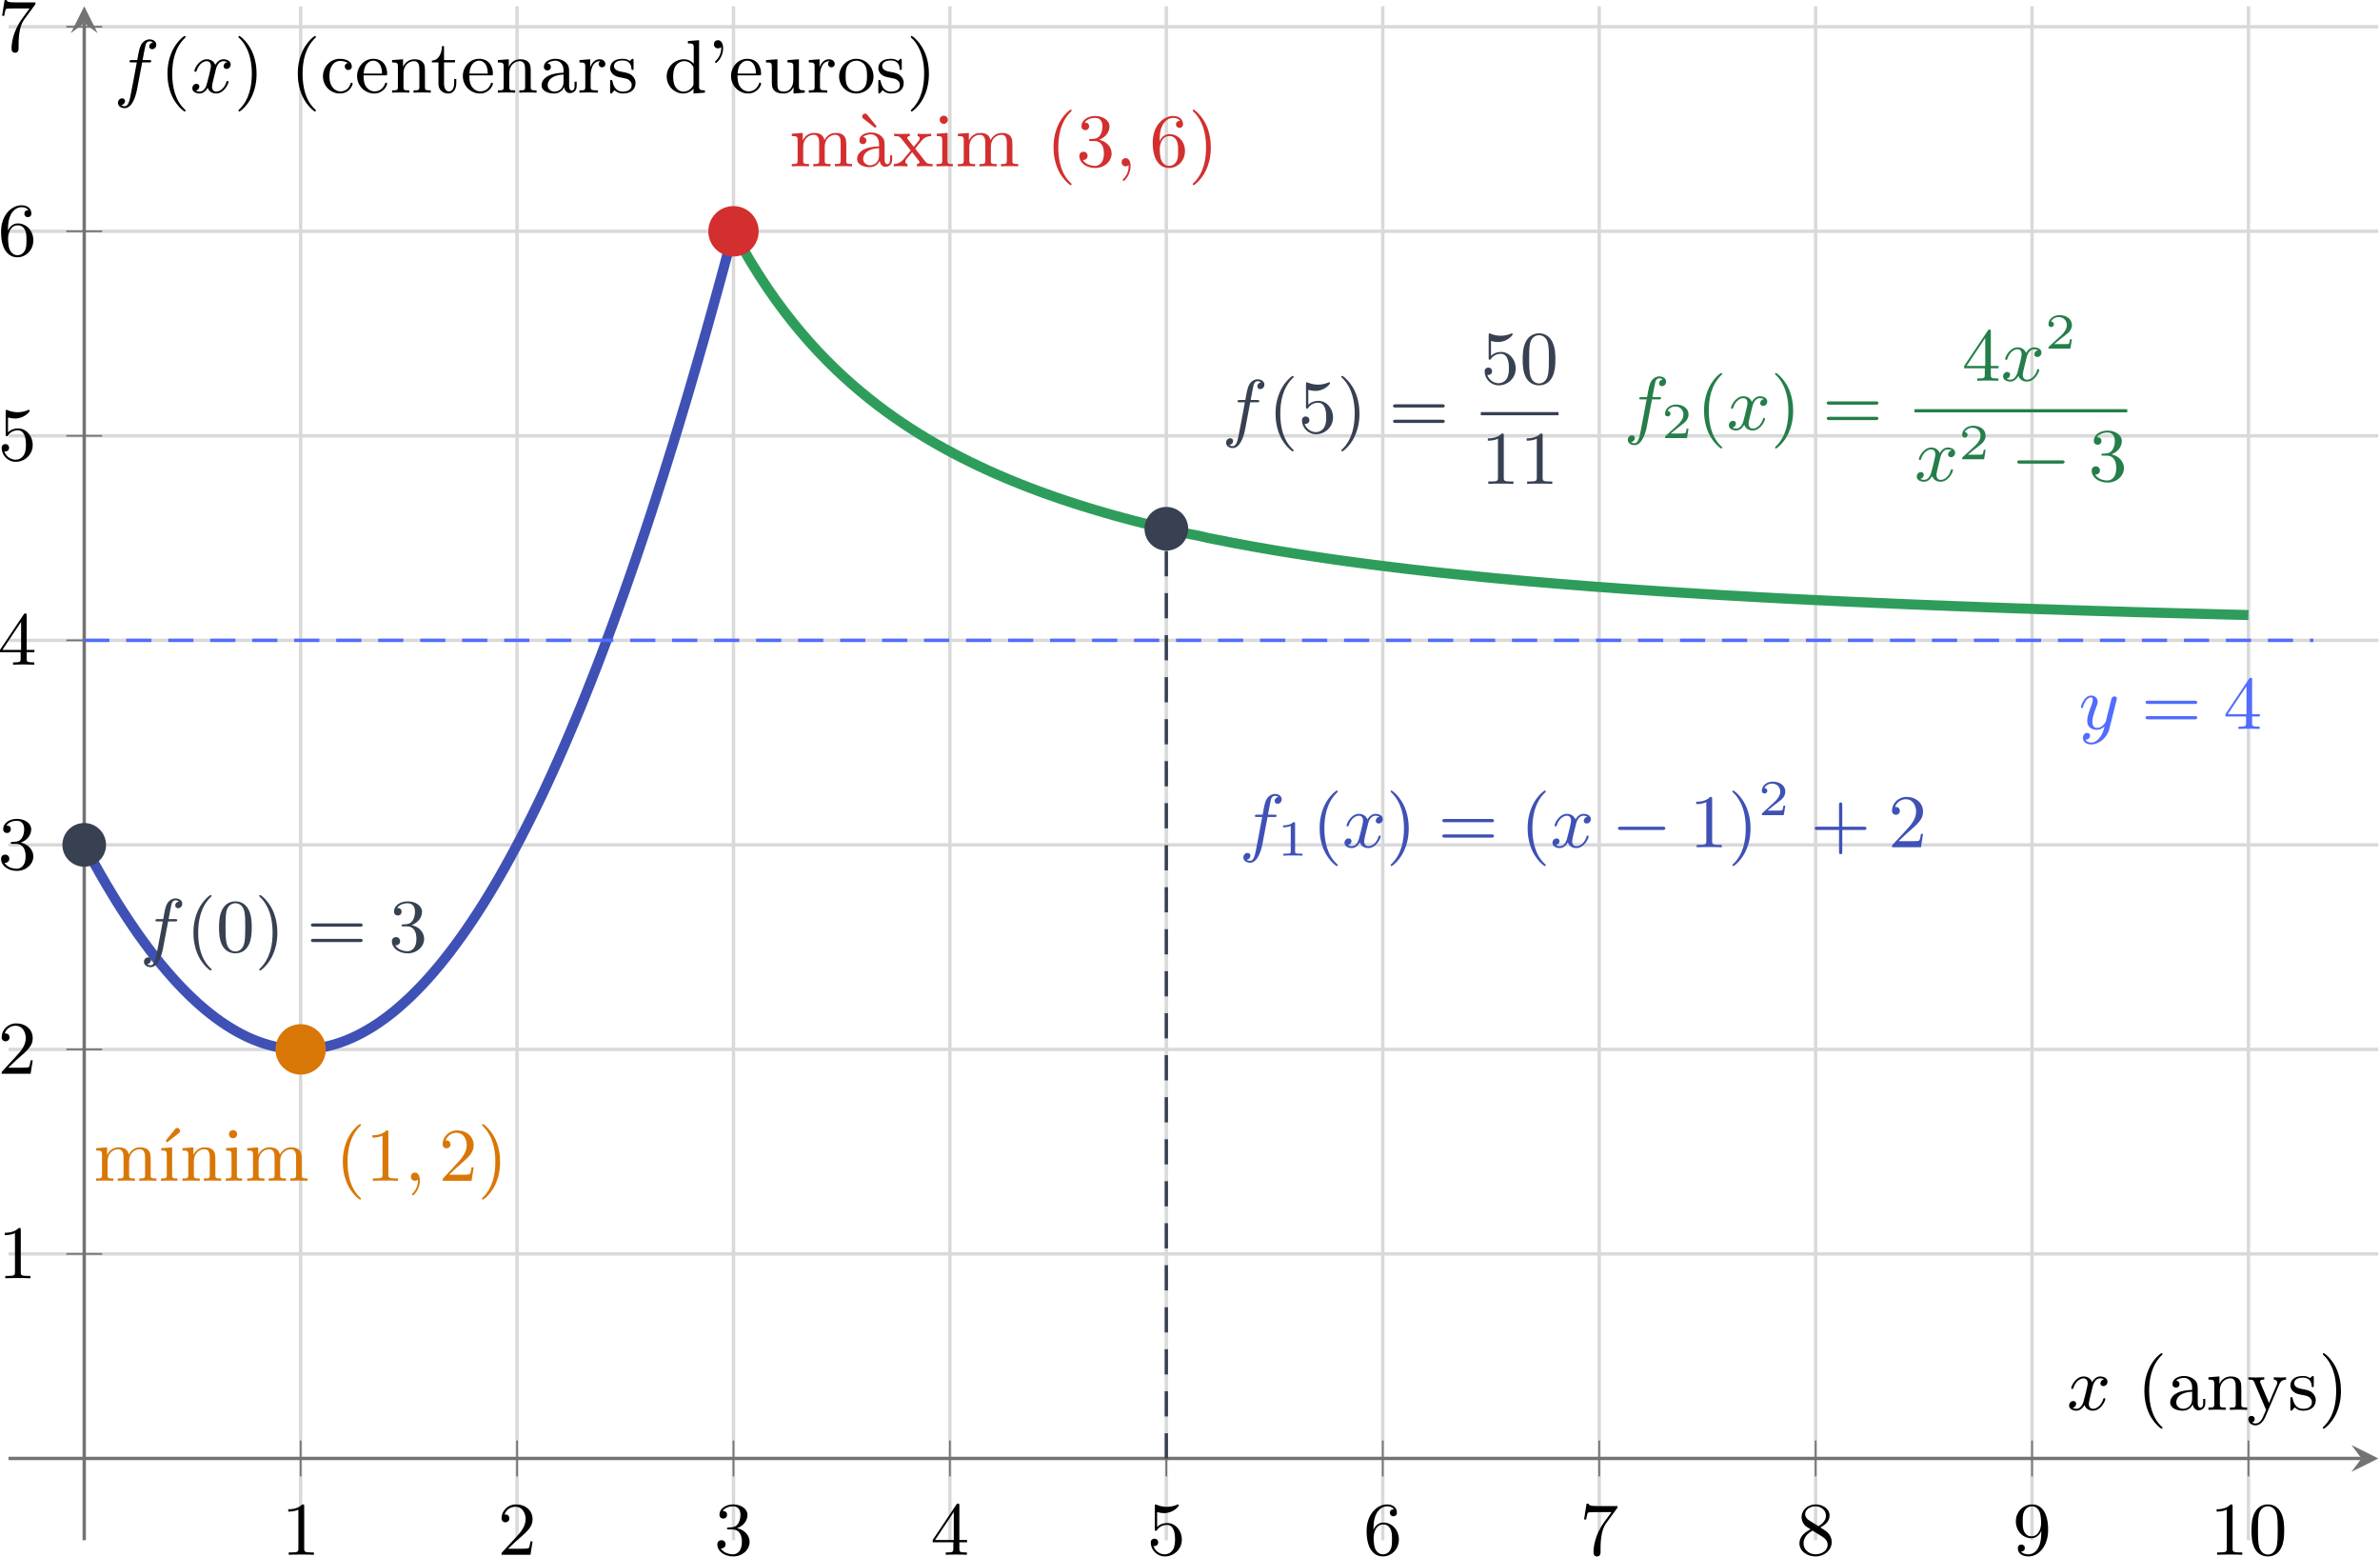
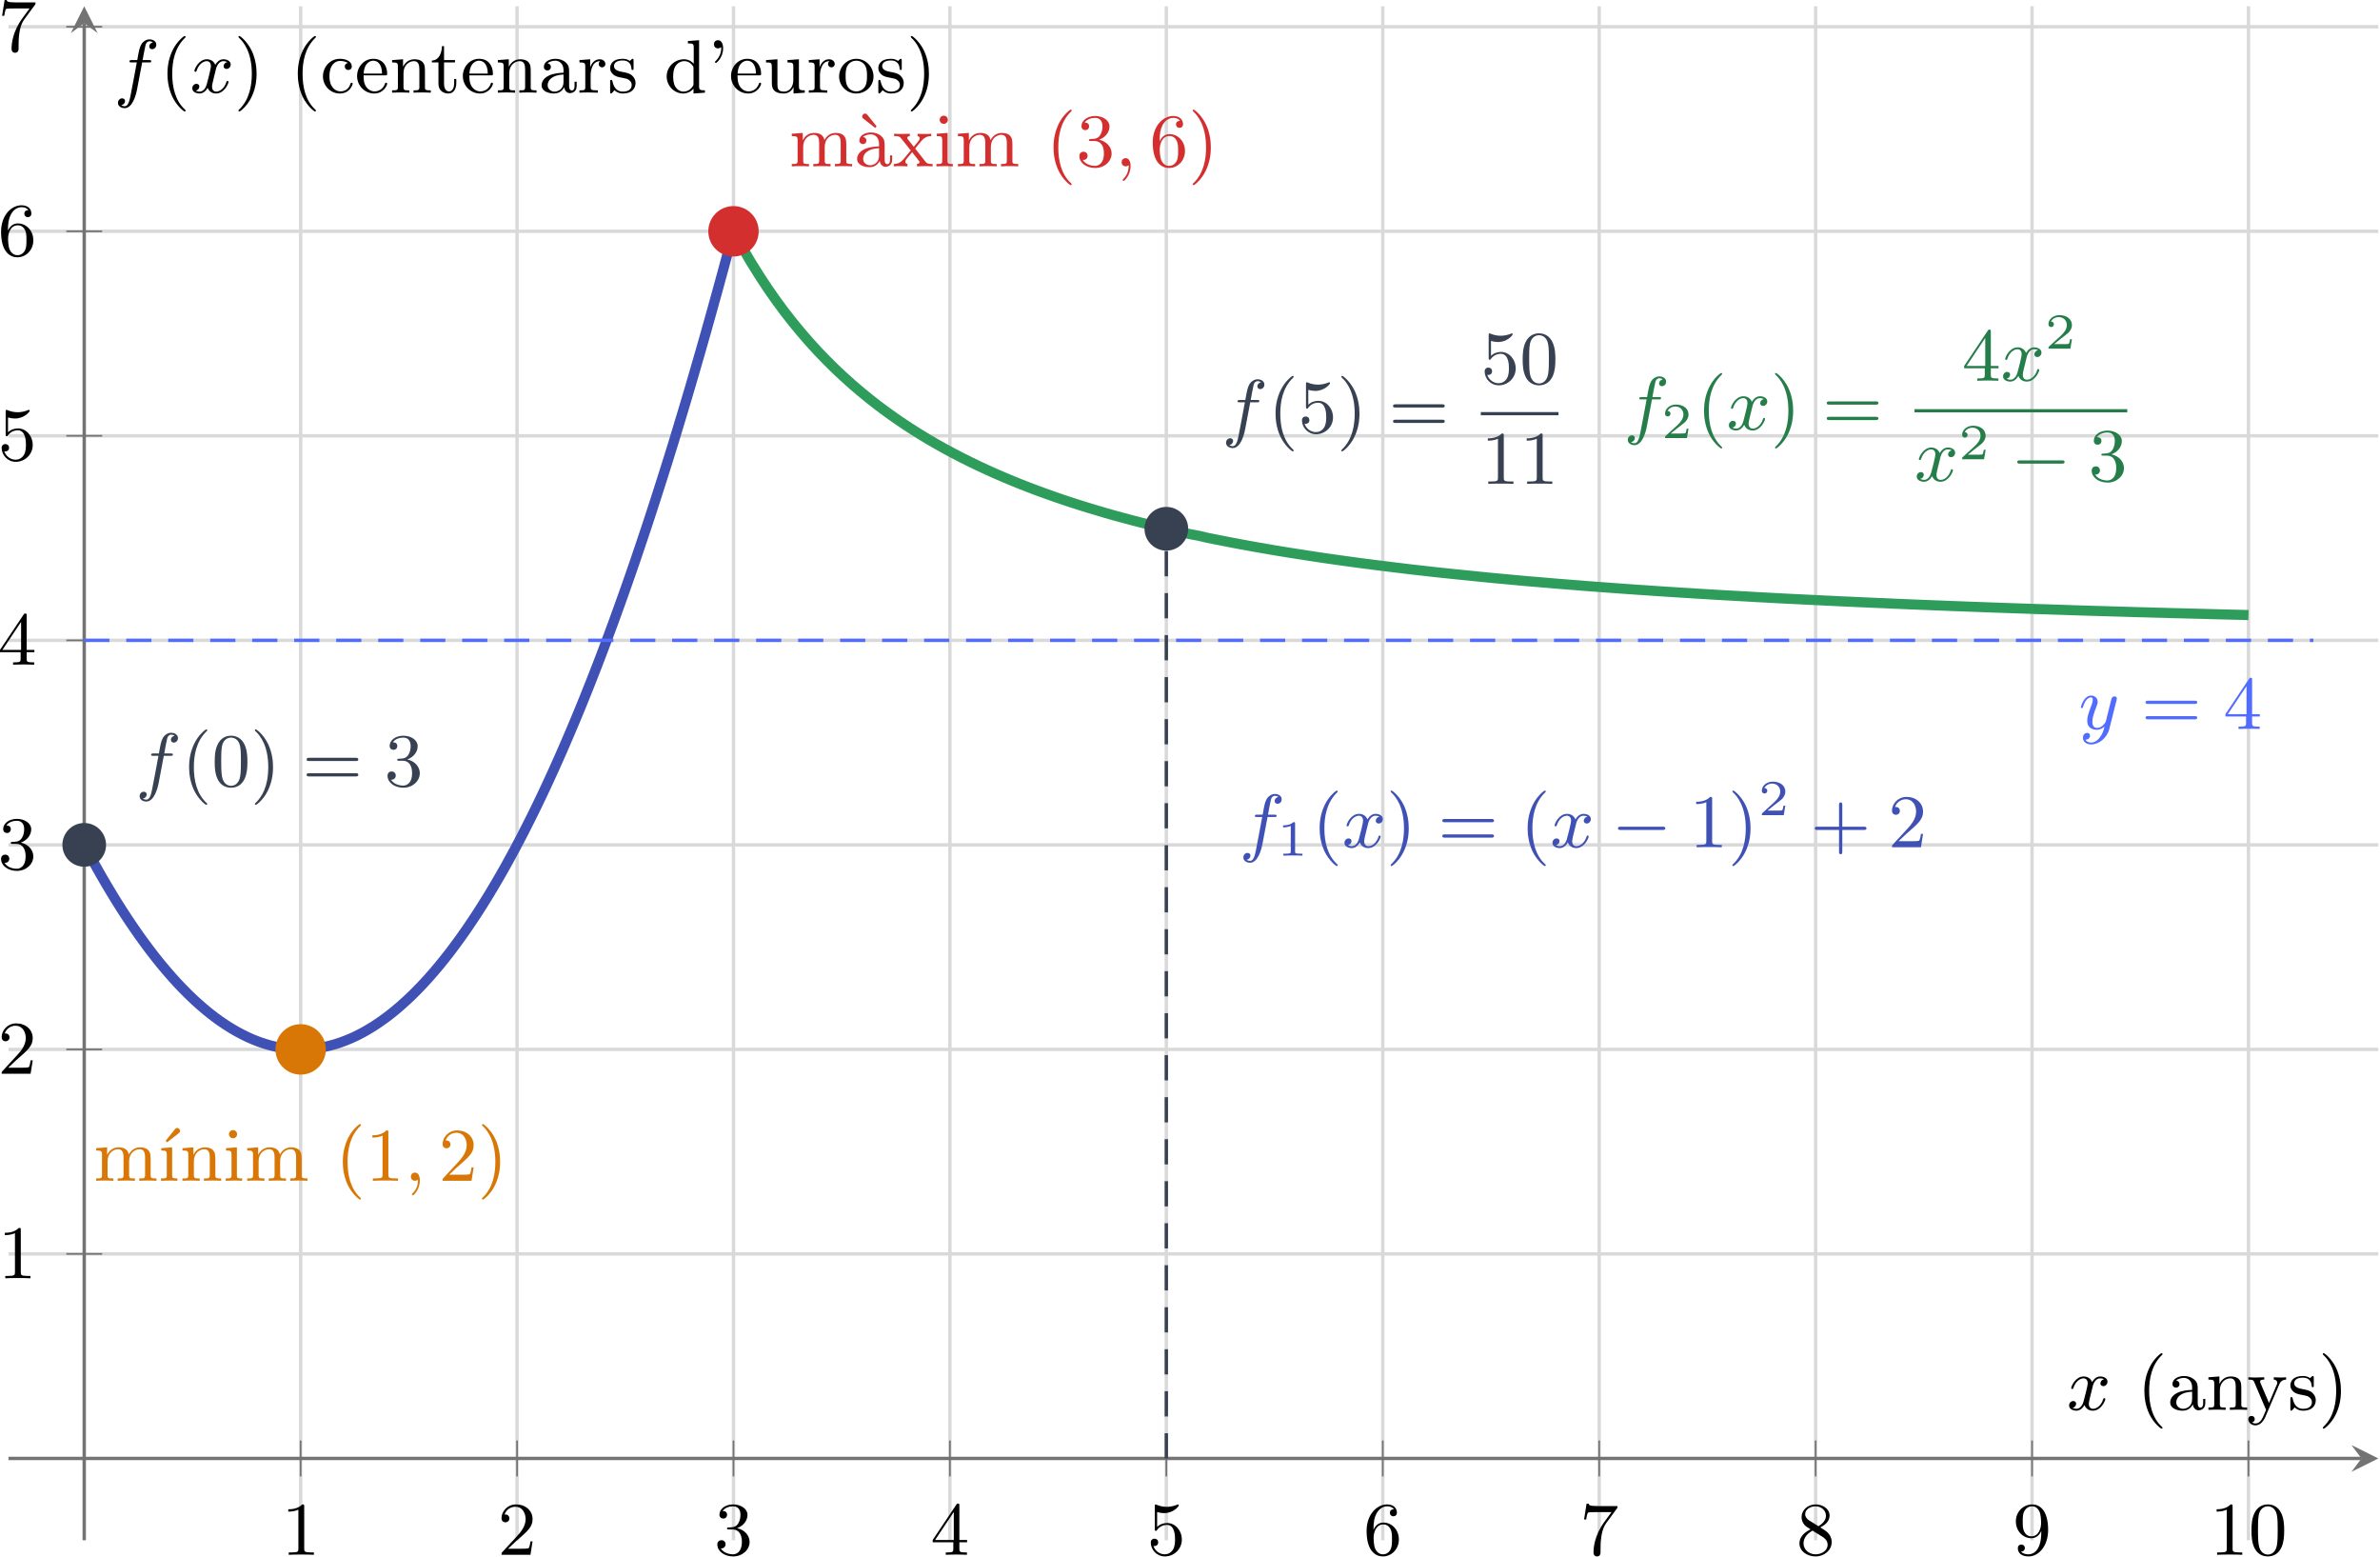
<svg xmlns="http://www.w3.org/2000/svg" xmlns:xlink="http://www.w3.org/1999/xlink" version="1.1" width="282.36pt" height="184.596pt" viewBox="-63.438 -63.981 282.36 184.596">
  <defs>
    <path id="g0-0" d="M6.052-2.053C6.214-2.053 6.384-2.053 6.384-2.251C6.384-2.439 6.205-2.439 6.052-2.439H1.103C.95-2.439 .771-2.439 .771-2.251C.771-2.053 .941-2.053 1.103-2.053H6.052Z" />
    <path id="g1-59" d="M1.632-.143C1.632 .152 1.632 .888 .968 1.524C.915 1.578 .915 1.587 .915 1.623C.915 1.686 .977 1.731 1.031 1.731C1.13 1.731 1.856 1.031 1.856-.018C1.856-.574 1.659-.968 1.273-.968C.968-.968 .789-.735 .789-.484S.968 0 1.273 0C1.408 0 1.542-.045 1.632-.143Z" />
    <path id="g1-102" d="M3.353-3.587H4.16C4.34-3.587 4.429-3.587 4.429-3.748C4.429-3.865 4.34-3.865 4.169-3.865H3.407C3.506-4.402 3.631-5.138 3.748-5.622C3.829-5.972 4.044-6.097 4.223-6.097C4.277-6.097 4.483-6.079 4.636-5.972C4.456-5.936 4.196-5.774 4.196-5.478C4.196-5.254 4.367-5.156 4.537-5.156C4.779-5.156 5.03-5.353 5.03-5.694C5.03-6.097 4.636-6.321 4.214-6.321C3.811-6.321 3.407-6.034 3.219-5.667C3.022-5.281 2.959-4.932 2.771-3.865H2.125C1.955-3.865 1.847-3.865 1.847-3.703C1.847-3.587 1.946-3.587 2.107-3.587H2.717C2.466-2.286 2.152-.493 1.955 .439C1.847 .933 1.704 1.614 1.273 1.614C1.139 1.614 .959 1.56 .87 1.488C1.094 1.453 1.318 1.264 1.318 .995C1.318 .771 1.148 .672 .977 .672C.735 .672 .484 .87 .484 1.21C.484 1.623 .897 1.838 1.273 1.838C2.188 1.838 2.609 .35 2.753-.421L3.353-3.587Z" />
    <path id="g1-120" d="M4.411-3.622C4.08-3.56 3.981-3.273 3.981-3.138C3.981-2.968 4.107-2.815 4.331-2.815C4.582-2.815 4.824-3.031 4.824-3.344C4.824-3.757 4.376-3.963 3.954-3.963C3.416-3.963 3.102-3.488 2.995-3.3C2.824-3.739 2.43-3.963 2-3.963C1.04-3.963 .52-2.815 .52-2.582C.52-2.502 .583-2.475 .646-2.475C.726-2.475 .753-2.52 .771-2.573C1.049-3.461 1.641-3.739 1.982-3.739C2.242-3.739 2.475-3.569 2.475-3.147C2.475-2.824 2.089-1.39 1.973-.959C1.901-.681 1.632-.126 1.139-.126C.959-.126 .771-.188 .681-.242C.924-.287 1.103-.493 1.103-.726C1.103-.95 .933-1.049 .762-1.049C.502-1.049 .269-.825 .269-.52C.269-.081 .753 .099 1.13 .099C1.65 .099 1.955-.332 2.089-.574C2.313 .018 2.842 .099 3.084 .099C4.053 .099 4.564-1.067 4.564-1.282C4.564-1.327 4.537-1.39 4.447-1.39C4.349-1.39 4.34-1.354 4.295-1.219C4.098-.574 3.578-.126 3.111-.126C2.851-.126 2.609-.287 2.609-.717C2.609-.915 2.735-1.408 2.815-1.748C2.851-1.91 3.093-2.878 3.111-2.941C3.219-3.264 3.488-3.739 3.945-3.739C4.107-3.739 4.277-3.712 4.411-3.622Z" />
    <path id="g1-121" d="M4.501-3.452C4.51-3.497 4.528-3.551 4.528-3.604C4.528-3.721 4.447-3.865 4.25-3.865C4.133-3.865 3.972-3.793 3.9-3.622C3.891-3.587 3.802-3.219 3.748-3.022L3.3-1.228C3.228-.968 3.228-.95 3.21-.87C3.201-.834 2.824-.126 2.179-.126C1.623-.126 1.623-.69 1.623-.861C1.623-1.264 1.739-1.704 2.125-2.708C2.197-2.914 2.251-3.04 2.251-3.21C2.251-3.649 1.919-3.963 1.479-3.963C.619-3.963 .26-2.69 .26-2.582C.26-2.502 .323-2.475 .386-2.475C.484-2.475 .493-2.529 .529-2.645C.717-3.309 1.076-3.739 1.453-3.739C1.668-3.739 1.668-3.569 1.668-3.443C1.668-3.291 1.632-3.129 1.551-2.914C1.13-1.802 1.013-1.426 1.013-.995C1.013 0 1.82 .099 2.152 .099C2.591 .099 2.905-.134 3.067-.296C2.95 .161 2.851 .565 2.502 1.013C2.233 1.372 1.874 1.614 1.479 1.614C1.228 1.614 .933 1.524 .807 1.273C1.282 1.273 1.345 .879 1.345 .789C1.345 .592 1.201 .466 1.004 .466C.789 .466 .502 .637 .502 1.049C.502 1.515 .915 1.838 1.479 1.838C2.394 1.838 3.371 1.058 3.631 .009L4.501-3.452Z" />
    <path id="g2-49" d="M2.146-3.796C2.146-3.975 2.122-3.975 1.943-3.975C1.548-3.593 .938-3.593 .723-3.593V-3.359C.879-3.359 1.273-3.359 1.632-3.527V-.508C1.632-.311 1.632-.233 1.016-.233H.759V0C1.088-.024 1.554-.024 1.889-.024S2.69-.024 3.019 0V-.233H2.762C2.146-.233 2.146-.311 2.146-.508V-3.796Z" />
    <path id="g2-50" d="M3.216-1.118H2.995C2.983-1.034 2.923-.64 2.833-.574C2.792-.538 2.307-.538 2.224-.538H1.106L1.871-1.16C2.074-1.321 2.606-1.704 2.792-1.883C2.971-2.062 3.216-2.367 3.216-2.792C3.216-3.539 2.54-3.975 1.739-3.975C.968-3.975 .43-3.467 .43-2.905C.43-2.6 .687-2.564 .753-2.564C.903-2.564 1.076-2.672 1.076-2.887C1.076-3.019 .998-3.21 .735-3.21C.873-3.515 1.237-3.742 1.65-3.742C2.277-3.742 2.612-3.276 2.612-2.792C2.612-2.367 2.331-1.931 1.913-1.548L.496-.251C.436-.191 .43-.185 .43 0H3.031L3.216-1.118Z" />
    <path id="g3-16" d="M.359-3.865V-3.587C.933-3.587 1.013-3.533 1.013-3.093V-.69C1.013-.278 .915-.278 .323-.278V0C.726-.018 .915-.027 1.309-.027C1.453-.027 1.829-.027 2.268 0V-.278C1.686-.278 1.65-.323 1.65-.672V-3.963L.359-3.865Z" />
    <path id="g3-18" d="M2.529-4.555L2.699-4.743L1.632-6.07C1.542-6.178 1.479-6.259 1.327-6.259C1.166-6.259 .986-6.106 .986-5.909C.986-5.765 1.067-5.703 1.157-5.631L2.529-4.555Z" />
    <path id="g3-19" d="M3.425-5.613C3.542-5.703 3.613-5.774 3.613-5.909C3.613-6.115 3.434-6.259 3.273-6.259C3.12-6.259 3.075-6.196 2.995-6.097L1.901-4.743L2.071-4.555L3.425-5.613Z" />
    <path id="g3-39" d="M1.883-5.272C1.883-5.846 1.65-6.223 1.273-6.223C.959-6.223 .789-5.981 .789-5.738S.959-5.254 1.273-5.254C1.39-5.254 1.506-5.29 1.605-5.371C1.623-5.389 1.632-5.398 1.641-5.398C1.659-5.398 1.659-5.344 1.659-5.263C1.659-4.671 1.39-4.125 .959-3.721C.941-3.703 .915-3.676 .915-3.631S.968-3.524 1.031-3.524C1.121-3.524 1.883-4.196 1.883-5.272Z" />
    <path id="g3-40" d="M3.058 2.134C3.058 2.089 3.031 2.062 2.977 2C1.82 .941 1.47-.672 1.47-2.242C1.47-3.631 1.739-5.317 3.004-6.519C3.04-6.554 3.058-6.581 3.058-6.626C3.058-6.689 3.013-6.725 2.95-6.725C2.842-6.725 2.035-6.079 1.551-5.102C1.121-4.241 .906-3.318 .906-2.251C.906-1.605 .986-.583 1.479 .475C2.008 1.578 2.842 2.233 2.95 2.233C3.013 2.233 3.058 2.197 3.058 2.134Z" />
    <path id="g3-41" d="M2.672-2.251C2.672-2.986 2.564-3.972 2.098-4.967C1.569-6.07 .735-6.725 .628-6.725C.538-6.725 .52-6.653 .52-6.626C.52-6.581 .538-6.554 .601-6.492C1.121-6.025 2.107-4.806 2.107-2.251C2.107-.968 1.874 .816 .574 2.026C.556 2.053 .52 2.089 .52 2.134C.52 2.161 .538 2.233 .628 2.233C.735 2.233 1.542 1.587 2.026 .61C2.457-.251 2.672-1.175 2.672-2.251Z" />
    <path id="g3-43" d="M6.33-2.053C6.456-2.053 6.644-2.053 6.644-2.242C6.644-2.439 6.474-2.439 6.33-2.439H3.775V-5.003C3.775-5.147 3.775-5.317 3.578-5.317C3.389-5.317 3.389-5.129 3.389-5.003V-2.439H.825C.699-2.439 .511-2.439 .511-2.251C.511-2.053 .681-2.053 .825-2.053H3.389V.511C3.389 .655 3.389 .825 3.587 .825C3.775 .825 3.775 .637 3.775 .511V-2.053H6.33Z" />
    <path id="g3-48" d="M4.241-2.869C4.241-3.47 4.214-4.241 3.9-4.914C3.506-5.756 2.824-5.972 2.304-5.972C1.766-5.972 1.085-5.756 .69-4.896C.403-4.277 .359-3.551 .359-2.869C.359-2.286 .377-1.417 .762-.708C1.184 .054 1.883 .197 2.295 .197C2.878 .197 3.542-.054 3.918-.879C4.187-1.479 4.241-2.152 4.241-2.869ZM2.304-.027C2.035-.027 1.39-.152 1.219-1.166C1.13-1.695 1.13-2.466 1.13-2.977C1.13-3.587 1.13-4.295 1.237-4.788C1.417-5.586 1.991-5.747 2.295-5.747C2.636-5.747 3.201-5.568 3.371-4.734C3.47-4.241 3.47-3.542 3.47-2.977C3.47-2.421 3.47-1.668 3.38-1.139C3.192-.117 2.529-.027 2.304-.027Z" />
    <path id="g3-49" d="M2.726-5.73C2.726-5.954 2.717-5.972 2.493-5.972C1.937-5.398 1.112-5.398 .834-5.398V-5.12C1.004-5.12 1.551-5.12 2.035-5.353V-.717C2.035-.386 2.008-.278 1.175-.278H.888V0C1.21-.027 2.008-.027 2.376-.027S3.551-.027 3.873 0V-.278H3.587C2.753-.278 2.726-.386 2.726-.717V-5.73Z" />
    <path id="g3-50" d="M4.142-1.587H3.891C3.873-1.47 3.802-.941 3.685-.798C3.631-.717 3.013-.717 2.833-.717H1.237L2.125-1.56C3.596-2.833 4.142-3.309 4.142-4.223C4.142-5.254 3.291-5.972 2.188-5.972C1.157-5.972 .457-5.156 .457-4.34C.457-3.891 .843-3.847 .924-3.847C1.121-3.847 1.39-3.99 1.39-4.313C1.39-4.582 1.201-4.779 .924-4.779C.879-4.779 .852-4.779 .816-4.77C1.031-5.407 1.605-5.694 2.089-5.694C3.004-5.694 3.318-4.842 3.318-4.223C3.318-3.309 2.627-2.564 2.197-2.098L.556-.323C.457-.224 .457-.206 .457 0H3.891L4.142-1.587Z" />
    <path id="g3-51" d="M2.735-3.156C3.569-3.47 3.963-4.125 3.963-4.743C3.963-5.434 3.201-5.972 2.268-5.972S.637-5.443 .637-4.761C.637-4.465 .834-4.295 1.094-4.295S1.542-4.483 1.542-4.743C1.542-5.057 1.327-5.192 1.022-5.192C1.255-5.568 1.802-5.747 2.242-5.747C2.986-5.747 3.129-5.156 3.129-4.734C3.129-4.465 3.075-4.035 2.851-3.694C2.573-3.291 2.26-3.273 2-3.255C1.775-3.237 1.757-3.237 1.686-3.237C1.605-3.228 1.533-3.219 1.533-3.12C1.533-3.004 1.605-3.004 1.757-3.004H2.179C2.959-3.004 3.3-2.376 3.3-1.524C3.3-.377 2.69-.054 2.233-.054C2.062-.054 1.193-.099 .789-.762C1.112-.717 1.363-.941 1.363-1.246C1.363-1.542 1.139-1.731 .879-1.731C.655-1.731 .386-1.596 .386-1.219C.386-.421 1.219 .197 2.26 .197C3.38 .197 4.214-.61 4.214-1.524C4.214-2.304 3.596-2.968 2.735-3.156Z" />
    <path id="g3-52" d="M.26-1.757V-1.479H2.708V-.708C2.708-.377 2.681-.278 2.008-.278H1.811V0C2.376-.027 3.004-.027 3.067-.027C3.111-.027 3.757-.027 4.322 0V-.278H4.125C3.452-.278 3.425-.377 3.425-.708V-1.479H4.34V-1.757H3.425V-5.828C3.425-6.007 3.425-6.07 3.255-6.07C3.147-6.07 3.138-6.061 3.058-5.936L.26-1.757ZM.547-1.757L2.762-5.075V-1.757H.547Z" />
    <path id="g3-53" d="M.933-3.093C.933-2.932 .933-2.833 1.058-2.833C1.13-2.833 1.157-2.869 1.21-2.95C1.479-3.327 1.91-3.542 2.376-3.542C3.335-3.542 3.335-2.161 3.335-1.838C3.335-1.56 3.335-1.004 3.084-.601C2.842-.224 2.466-.054 2.116-.054C1.587-.054 .986-.386 .771-1.049C.78-1.049 .834-1.031 .897-1.031C1.076-1.031 1.336-1.148 1.336-1.47C1.336-1.748 1.139-1.91 .897-1.91C.708-1.91 .457-1.802 .457-1.444C.457-.628 1.139 .197 2.134 .197C3.219 .197 4.142-.681 4.142-1.793C4.142-2.878 3.371-3.766 2.394-3.766C1.964-3.766 1.524-3.622 1.21-3.3V-5.066C1.479-4.985 1.757-4.94 2.035-4.94C3.138-4.94 3.784-5.738 3.784-5.855C3.784-5.936 3.73-5.972 3.685-5.972C3.667-5.972 3.649-5.972 3.569-5.927C3.147-5.756 2.735-5.685 2.358-5.685C1.973-5.685 1.569-5.756 1.157-5.927C1.067-5.972 1.049-5.972 1.04-5.972C.933-5.972 .933-5.882 .933-5.73V-3.093Z" />
    <path id="g3-54" d="M1.201-2.968C1.201-3.882 1.3-4.394 1.542-4.86C1.722-5.227 2.161-5.747 2.824-5.747C3.004-5.747 3.416-5.712 3.622-5.389C3.291-5.389 3.147-5.218 3.147-4.976C3.147-4.743 3.309-4.564 3.56-4.564S3.981-4.725 3.981-4.994C3.981-5.496 3.622-5.972 2.806-5.972C1.65-5.972 .386-4.833 .386-2.833C.386-.403 1.479 .197 2.322 .197C3.318 .197 4.214-.637 4.214-1.82C4.214-2.959 3.389-3.82 2.376-3.82C1.838-3.82 1.453-3.506 1.201-2.968ZM2.313-.054C1.802-.054 1.506-.475 1.399-.735C1.228-1.139 1.219-1.883 1.219-2.026C1.219-2.627 1.497-3.596 2.358-3.596C2.502-3.596 2.941-3.596 3.228-3.04C3.398-2.699 3.398-2.26 3.398-1.829S3.398-.959 3.228-.628C2.95-.117 2.555-.054 2.313-.054Z" />
    <path id="g3-55" d="M4.394-5.469C4.474-5.568 4.474-5.586 4.474-5.774H2.242C1.112-5.774 1.085-5.891 1.058-6.061H.807L.511-4.187H.762C.798-4.394 .87-4.896 .986-5.003C1.049-5.057 1.757-5.057 1.883-5.057H3.766L2.905-3.882C1.739-2.277 1.632-.816 1.632-.305C1.632-.206 1.632 .197 2.044 .197C2.466 .197 2.466-.197 2.466-.314V-.753C2.466-2.071 2.663-3.111 3.138-3.757L4.394-5.469Z" />
    <path id="g3-56" d="M1.542-4.071C1.273-4.241 1.067-4.483 1.067-4.815C1.067-5.398 1.695-5.747 2.286-5.747C2.977-5.747 3.533-5.263 3.533-4.636S2.995-3.596 2.636-3.389L1.542-4.071ZM2.86-3.246C3.309-3.461 3.963-3.909 3.963-4.636C3.963-5.478 3.12-5.972 2.313-5.972C1.372-5.972 .637-5.299 .637-4.474C.637-4.133 .762-3.811 .977-3.551C1.13-3.38 1.184-3.344 1.704-3.013C.915-2.636 .386-2.089 .386-1.354C.386-.403 1.327 .197 2.295 .197C3.335 .197 4.214-.538 4.214-1.506C4.214-2.376 3.551-2.806 3.327-2.95C3.228-3.022 2.968-3.183 2.86-3.246ZM1.946-2.86L3.075-2.161C3.282-2.026 3.73-1.739 3.73-1.193C3.73-.484 3.013-.054 2.304-.054C1.524-.054 .87-.61 .87-1.354C.87-2 1.318-2.537 1.946-2.86Z" />
    <path id="g3-57" d="M3.398-2.824V-2.627C3.398-.439 2.403-.054 1.892-.054C1.686-.054 1.228-.09 .995-.386H1.031C1.103-.368 1.453-.439 1.453-.798C1.453-1.031 1.291-1.21 1.04-1.21S.619-1.049 .619-.78C.619-.188 1.094 .197 1.901 .197C3.058 .197 4.214-.986 4.214-2.95C4.214-5.38 3.138-5.972 2.331-5.972C1.3-5.972 .386-5.138 .386-3.963C.386-2.824 1.21-1.964 2.224-1.964C2.878-1.964 3.237-2.439 3.398-2.824ZM2.242-2.188C2.098-2.188 1.659-2.188 1.372-2.744C1.201-3.084 1.201-3.524 1.201-3.954S1.201-4.833 1.39-5.174C1.659-5.631 2.008-5.747 2.331-5.747C2.941-5.747 3.183-5.129 3.219-5.039C3.344-4.707 3.38-4.16 3.38-3.775C3.38-3.12 3.084-2.188 2.242-2.188Z" />
    <path id="g3-61" d="M6.348-2.968C6.474-2.968 6.644-2.968 6.644-3.156C6.644-3.353 6.447-3.353 6.312-3.353H.843C.708-3.353 .511-3.353 .511-3.156C.511-2.968 .69-2.968 .807-2.968H6.348ZM6.312-1.139C6.447-1.139 6.644-1.139 6.644-1.336C6.644-1.524 6.474-1.524 6.348-1.524H.807C.69-1.524 .511-1.524 .511-1.336C.511-1.139 .708-1.139 .843-1.139H6.312Z" />
    <path id="g3-97" d="M3.067-.646C3.111-.269 3.371 .054 3.757 .054C3.981 .054 4.546-.081 4.546-.798V-1.3H4.295V-.807C4.295-.708 4.295-.26 3.972-.26S3.649-.69 3.649-.834V-2.403C3.649-2.914 3.649-3.219 3.246-3.587C2.914-3.882 2.484-4.017 2.035-4.017C1.282-4.017 .655-3.64 .655-3.067C.655-2.789 .843-2.636 1.076-2.636C1.318-2.636 1.488-2.815 1.488-3.049C1.488-3.434 1.094-3.479 1.085-3.479C1.327-3.712 1.757-3.793 2.017-3.793C2.475-3.793 2.986-3.452 2.986-2.663V-2.367C2.502-2.349 1.829-2.304 1.228-2.017C.583-1.704 .386-1.237 .386-.879C.386-.143 1.255 .099 1.856 .099C2.6 .099 2.941-.395 3.067-.646ZM2.986-1.264C2.986-.395 2.313-.126 1.919-.126C1.497-.126 1.103-.43 1.103-.879C1.103-1.47 1.614-2.098 2.986-2.152V-1.264Z" />
    <path id="g3-99" d="M3.264-3.524C3.075-3.488 2.896-3.362 2.896-3.102C2.896-2.869 3.075-2.69 3.309-2.69S3.73-2.842 3.73-3.12C3.73-3.676 3.102-4.017 2.313-4.017C1.166-4.017 .305-3.058 .305-1.937C.305-.78 1.237 .099 2.295 .099C3.542 .099 3.829-.986 3.829-1.067C3.829-1.175 3.73-1.175 3.703-1.175C3.604-1.175 3.604-1.157 3.551-1.004C3.344-.386 2.842-.152 2.385-.152C1.811-.152 1.076-.619 1.076-1.946C1.076-3.344 1.793-3.766 2.331-3.766C2.448-3.766 2.932-3.748 3.264-3.524Z" />
    <path id="g3-100" d="M3.488-1.076C3.488-.915 3.488-.888 3.353-.699C3.075-.296 2.663-.126 2.304-.126C1.919-.126 1.56-.341 1.327-.717C1.094-1.103 1.076-1.632 1.076-1.919C1.076-2.34 1.13-2.815 1.363-3.174C1.56-3.461 1.928-3.739 2.403-3.739C2.78-3.739 3.138-3.551 3.38-3.21C3.488-3.067 3.488-3.058 3.488-2.887V-1.076ZM3.515-3.434C3.47-3.488 3.067-3.963 2.367-3.963C1.264-3.963 .305-3.084 .305-1.928C.305-.807 1.201 .099 2.268 .099C2.923 .099 3.327-.287 3.488-.475V.099L4.842 0V-.278C4.232-.278 4.151-.341 4.151-.78V-6.223L2.824-6.124V-5.846C3.434-5.846 3.515-5.783 3.515-5.344V-3.434Z" />
    <path id="g3-101" d="M3.587-2.053C3.784-2.053 3.829-2.053 3.829-2.242C3.829-3.165 3.327-4.017 2.179-4.017C1.103-4.017 .26-3.084 .26-1.973C.26-.798 1.201 .099 2.295 .099S3.829-.861 3.829-1.067C3.829-1.13 3.784-1.184 3.703-1.184C3.613-1.184 3.587-1.121 3.578-1.085C3.273-.17 2.475-.152 2.34-.152C1.91-.152 1.542-.395 1.336-.699C1.04-1.139 1.031-1.677 1.031-2.053H3.587ZM1.04-2.268C1.121-3.649 1.928-3.793 2.179-3.793C2.672-3.793 3.21-3.416 3.219-2.268H1.04Z" />
    <path id="g3-105" d="M1.65-3.963L.359-3.865V-3.587C.933-3.587 1.013-3.533 1.013-3.093V-.69C1.013-.278 .915-.278 .323-.278V0C.726-.018 .915-.027 1.309-.027C1.453-.027 1.829-.027 2.268 0V-.278C1.686-.278 1.65-.323 1.65-.672V-3.963ZM1.677-5.523C1.677-5.792 1.462-6.007 1.193-6.007C.915-6.007 .708-5.783 .708-5.523S.915-5.039 1.193-5.039C1.462-5.039 1.677-5.254 1.677-5.523Z" />
    <path id="g3-109" d="M1.668-2.322C1.668-3.291 2.367-3.739 2.905-3.739C3.398-3.739 3.56-3.389 3.56-2.762V-.69C3.56-.278 3.461-.278 2.869-.278V0C3.291-.018 3.461-.027 3.891-.027S4.438-.018 4.914 0V-.278C4.322-.278 4.223-.278 4.223-.69V-2.322C4.223-3.291 4.923-3.739 5.461-3.739C5.954-3.739 6.115-3.389 6.115-2.762V-.69C6.115-.278 6.016-.278 5.425-.278V0C5.846-.018 6.016-.027 6.447-.027S6.994-.018 7.469 0V-.278C7.012-.278 6.788-.278 6.779-.556V-2.277C6.779-3.058 6.779-3.309 6.483-3.64C6.294-3.856 5.936-3.963 5.523-3.963C4.878-3.963 4.438-3.587 4.187-3.111C4.08-3.64 3.721-3.963 2.968-3.963C2.251-3.963 1.811-3.497 1.623-3.084H1.614V-3.963L.314-3.865V-3.587C.924-3.587 1.004-3.524 1.004-3.084V-.69C1.004-.278 .906-.278 .314-.278V0C.735-.018 .906-.027 1.336-.027S1.883-.018 2.358 0V-.278C1.766-.278 1.668-.278 1.668-.69V-2.322Z" />
    <path id="g3-110" d="M1.668-2.322C1.668-3.273 2.34-3.739 2.905-3.739C3.434-3.739 3.551-3.3 3.551-2.762V-.69C3.551-.278 3.452-.278 2.86-.278V0C3.282-.018 3.452-.027 3.882-.027S4.429-.018 4.905 0V-.278C4.447-.278 4.223-.278 4.214-.556V-2.277C4.214-3.022 4.214-3.282 3.963-3.596C3.757-3.847 3.416-3.963 2.968-3.963C2.134-3.963 1.748-3.344 1.623-3.093H1.614V-3.963L.314-3.865V-3.587C.924-3.587 1.004-3.524 1.004-3.084V-.69C1.004-.278 .906-.278 .314-.278V0C.735-.018 .906-.027 1.336-.027S1.883-.018 2.358 0V-.278C1.766-.278 1.668-.278 1.668-.69V-2.322Z" />
    <path id="g3-111" d="M4.34-1.91C4.34-3.084 3.407-4.017 2.304-4.017C1.166-4.017 .26-3.058 .26-1.91C.26-.789 1.193 .099 2.295 .099C3.434 .099 4.34-.807 4.34-1.91ZM2.304-.152C1.856-.152 1.479-.377 1.273-.726C1.04-1.103 1.031-1.578 1.031-1.991C1.031-2.322 1.031-2.833 1.255-3.201C1.524-3.658 1.973-3.793 2.295-3.793C2.806-3.793 3.174-3.506 3.353-3.201C3.56-2.824 3.569-2.367 3.569-1.991C3.569-1.659 3.569-1.139 3.344-.744C3.093-.332 2.681-.152 2.304-.152Z" />
    <path id="g3-114" d="M1.596-2.053C1.596-2.421 1.695-3.739 2.717-3.739V-3.73C2.699-3.721 2.555-3.613 2.555-3.398C2.555-3.156 2.744-3.004 2.95-3.004C3.138-3.004 3.344-3.138 3.344-3.407C3.344-3.694 3.075-3.963 2.672-3.963C2.134-3.963 1.757-3.587 1.551-3.031H1.542V-3.963L.269-3.865V-3.587C.879-3.587 .959-3.524 .959-3.084V-.69C.959-.278 .861-.278 .269-.278V0C.744-.018 .861-.027 1.318-.027C1.677-.027 1.892-.018 2.457 0V-.278H2.277C1.623-.278 1.596-.377 1.596-.708V-2.053Z" />
    <path id="g3-115" d="M3.084-3.784C3.084-3.936 3.084-4.017 2.977-4.017C2.932-4.017 2.914-4.017 2.798-3.909C2.78-3.891 2.699-3.811 2.645-3.766C2.367-3.963 2.089-4.017 1.784-4.017C.601-4.017 .305-3.362 .305-2.905C.305-2.618 .43-2.385 .637-2.188C.941-1.91 1.282-1.847 1.739-1.766C2.197-1.677 2.349-1.65 2.546-1.497C2.636-1.426 2.86-1.255 2.86-.915C2.86-.126 1.955-.126 1.829-.126C.915-.126 .681-.888 .574-1.372C.547-1.462 .538-1.515 .43-1.515C.305-1.515 .305-1.444 .305-1.282V-.134C.305 .018 .305 .099 .412 .099C.466 .099 .475 .09 .637-.081C.672-.134 .771-.251 .816-.296C1.193 .072 1.605 .099 1.829 .099C2.932 .099 3.318-.547 3.318-1.148C3.318-1.551 3.138-1.793 2.941-2C2.636-2.295 2.313-2.358 1.65-2.484C1.417-2.529 .762-2.645 .762-3.156C.762-3.443 .968-3.82 1.784-3.82C2.753-3.82 2.815-3.075 2.833-2.851C2.842-2.744 2.842-2.69 2.959-2.69C3.084-2.69 3.084-2.753 3.084-2.923V-3.784Z" />
    <path id="g3-116" d="M2.914-3.587V-3.865H1.614V-5.514H1.363C1.354-4.761 1.04-3.838 .17-3.811V-3.587H.95V-1.112C.95-.108 1.677 .099 2.152 .099C2.753 .099 3.067-.475 3.067-1.112V-1.623H2.815V-1.139C2.815-.475 2.537-.152 2.215-.152C1.614-.152 1.614-.941 1.614-1.103V-3.587H2.914Z" />
    <path id="g3-117" d="M3.551-1.497C3.551-.699 3.102-.126 2.457-.126C1.713-.126 1.668-.511 1.668-.995V-3.963L.314-3.865V-3.587C1.004-3.587 1.004-3.56 1.004-2.762V-1.417C1.004-.834 1.004-.457 1.417-.143C1.677 .036 2.044 .099 2.403 .099C2.869 .099 3.309-.108 3.569-.646H3.578V.099L4.905 0V-.278C4.295-.278 4.214-.341 4.214-.78V-3.963L2.86-3.865V-3.587C3.47-3.587 3.551-3.524 3.551-3.084V-1.497Z" />
    <path id="g3-120" d="M2.735-2.017C2.672-2.098 2.672-2.107 2.672-2.116C2.672-2.134 3.371-2.986 3.443-3.058C3.721-3.362 4.026-3.578 4.573-3.587V-3.865C4.313-3.838 4.071-3.838 3.811-3.838C3.47-3.838 3.309-3.838 2.95-3.865V-3.587C3.084-3.569 3.201-3.497 3.201-3.318C3.201-3.174 3.12-3.075 3.075-3.022L2.502-2.313L1.802-3.201C1.739-3.282 1.722-3.3 1.722-3.362C1.722-3.47 1.82-3.578 2.026-3.587V-3.865C1.686-3.847 1.453-3.838 1.049-3.838C1.031-3.838 .52-3.838 .17-3.865V-3.587C.789-3.587 .807-3.569 1.219-3.04L2.143-1.883C1.946-1.65 1.47-1.058 1.273-.834C.825-.296 .314-.278 .126-.278V0C.386-.027 .628-.027 .888-.027C1.175-.027 1.462-.018 1.748 0V-.278C1.524-.305 1.497-.457 1.497-.547C1.497-.574 1.497-.699 1.632-.861C1.847-1.139 2.08-1.408 2.304-1.677L3.013-.771C3.183-.574 3.183-.556 3.183-.502C3.183-.403 3.093-.287 2.878-.278V0C3.255-.018 3.47-.027 3.856-.027C3.873-.027 4.385-.027 4.734 0V-.278C4.376-.278 4.107-.278 3.909-.529L2.735-2.017Z" />
    <path id="g3-121" d="M1.632-3.165C1.578-3.291 1.578-3.335 1.578-3.353C1.578-3.587 1.883-3.587 2.071-3.587V-3.865C1.632-3.847 1.453-3.838 1.076-3.838C1.049-3.838 .538-3.838 .188-3.865V-3.587C.592-3.587 .762-3.569 .87-3.327L2.286 0L2.062 .529C1.865 1.004 1.605 1.614 1.022 1.614C.798 1.614 .646 1.497 .619 1.479C.69 1.47 .941 1.399 .941 1.094C.941 .861 .771 .717 .565 .717C.341 .717 .179 .861 .179 1.103C.179 1.506 .556 1.838 1.022 1.838C1.605 1.838 1.991 1.318 2.206 .825L3.829-2.968C3.927-3.201 4.089-3.569 4.663-3.587V-3.865C4.376-3.838 4.098-3.838 3.981-3.838C3.73-3.838 3.452-3.847 3.201-3.865V-3.587C3.613-3.569 3.613-3.246 3.613-3.21C3.613-3.111 3.578-3.022 3.542-2.95L2.636-.816L1.632-3.165Z" />
  </defs>
  <g id="page1">
    <path d="M-27.77 118.696V-63.234M-2.094 118.696V-63.234M23.582 118.696V-63.234M49.258 118.696V-63.234M74.934 118.696V-63.234M100.613 118.696V-63.234M126.289 118.696V-63.234M151.965 118.696V-63.234M177.641 118.696V-63.234M203.316 118.696V-63.234" stroke="#d9d9d9" fill="none" stroke-width=".399" stroke-miterlimit="10" />
    <path d="M-62.43 84.735H218.723M-62.43 60.481H218.723M-62.43 36.223H218.723M-62.43 11.965H218.723M-62.43-12.293H218.723M-62.43-36.55H218.723M-62.43-60.808H218.723" stroke="#d9d9d9" fill="none" stroke-width=".399" stroke-miterlimit="10" />
    <path d="M-27.77 111.122V106.868M-2.094 111.122V106.868M23.582 111.122V106.868M49.258 111.122V106.868M74.934 111.122V106.868M100.613 111.122V106.868M126.289 111.122V106.868M151.965 111.122V106.868M177.641 111.122V106.868M203.316 111.122V106.868" stroke="#737373" fill="none" stroke-width=".199" stroke-miterlimit="10" />
    <path d="M-55.57 84.735H-51.316M-55.57 60.481H-51.316M-55.57 36.223H-51.316M-55.57 11.965H-51.316M-55.57-12.293H-51.316M-55.57-36.55H-51.316M-55.57-60.808H-51.316" stroke="#737373" fill="none" stroke-width=".199" stroke-miterlimit="10" />
    <path d="M-62.43 108.993H216.727" stroke="#737373" fill="none" stroke-width=".399" stroke-miterlimit="10" />
    <path d="M218.722 108.993L215.531 107.399L216.726 108.993L215.531 110.586" fill="#737373" />
    <path d="M-53.445 118.696V-61.242" stroke="#737373" fill="none" stroke-width=".399" stroke-miterlimit="10" />
    <path d="M-53.445-63.234L-55.039-60.047L-53.445-61.242L-51.852-60.047" fill="#737373" />
    <g transform="matrix(1 0 0 1 27.771 6.763)">
      <use x="-57.843" y="113.655" xlink:href="#g3-49" />
    </g>
    <g transform="matrix(1 0 0 1 53.44697 6.763)">
      <use x="-57.843" y="113.655" xlink:href="#g3-50" />
    </g>
    <g transform="matrix(1 0 0 1 79.1229 6.763)">
      <use x="-57.843" y="113.655" xlink:href="#g3-51" />
    </g>
    <g transform="matrix(1 0 0 1 104.7989 6.763)">
      <use x="-57.843" y="113.655" xlink:href="#g3-52" />
    </g>
    <g transform="matrix(1 0 0 1 130.4749 6.763)">
      <use x="-57.843" y="113.655" xlink:href="#g3-53" />
    </g>
    <g transform="matrix(1 0 0 1 156.1508 6.763)">
      <use x="-57.843" y="113.655" xlink:href="#g3-54" />
    </g>
    <g transform="matrix(1 0 0 1 181.8263 6.763)">
      <use x="-57.843" y="113.655" xlink:href="#g3-55" />
    </g>
    <g transform="matrix(1 0 0 1 207.5023 6.763)">
      <use x="-57.843" y="113.655" xlink:href="#g3-56" />
    </g>
    <g transform="matrix(1 0 0 1 233.1783 6.763)">
      <use x="-57.843" y="113.655" xlink:href="#g3-57" />
    </g>
    <g transform="matrix(1 0 0 1 256.5513 6.763)">
      <use x="-57.843" y="113.655" xlink:href="#g3-49" />
      <use x="-53.236" y="113.655" xlink:href="#g3-48" />
    </g>
    <g transform="matrix(1 0 0 1 -5.8549 -26.0298)">
      <use x="-57.843" y="113.655" xlink:href="#g3-49" />
    </g>
    <g transform="matrix(1 0 0 1 -5.8549 -50.2873)">
      <use x="-57.843" y="113.655" xlink:href="#g3-50" />
    </g>
    <g transform="matrix(1 0 0 1 -5.8549 -74.5447)">
      <use x="-57.843" y="113.655" xlink:href="#g3-51" />
    </g>
    <g transform="matrix(1 0 0 1 -5.8549 -98.8022)">
      <use x="-57.843" y="113.655" xlink:href="#g3-52" />
    </g>
    <g transform="matrix(1 0 0 1 -5.8549 -123.0597)">
      <use x="-57.843" y="113.655" xlink:href="#g3-53" />
    </g>
    <g transform="matrix(1 0 0 1 -5.8549 -147.3172)">
      <use x="-57.843" y="113.655" xlink:href="#g3-54" />
    </g>
    <g transform="matrix(1 0 0 1 -5.8549 -171.5747)">
      <use x="-57.843" y="113.655" xlink:href="#g3-55" />
    </g>
    <path d="M-53.445 36.223L-52.797 37.43L-52.148 38.606L-51.504 39.75L-50.855 40.868L-50.207 41.95L-49.562 43.004L-48.914 44.028L-48.266 45.02L-47.617 45.981L-46.973 46.911L-46.324 47.809L-45.676 48.68L-45.031 49.516L-44.383 50.325L-43.734 51.098L-43.086 51.844L-42.441 52.559L-41.793 53.243L-41.145 53.895L-40.5 54.516L-39.852 55.106L-39.203 55.668L-38.559 56.196L-37.91 56.696L-37.262 57.164L-36.613 57.598L-35.969 58.004L-35.32 58.379L-34.672 58.723L-34.027 59.039L-33.379 59.321L-32.73 59.575L-32.082 59.793L-31.438 59.985L-30.789 60.145L-30.141 60.27L-29.496 60.368L-28.848 60.438L-28.199 60.473L-27.555 60.477L-26.906 60.454L-26.258 60.395L-25.609 60.309L-24.965 60.188L-24.316 60.039L-23.668 59.86L-23.023 59.649L-22.375 59.407L-21.727 59.137L-21.078 58.833L-20.434 58.5L-19.785 58.133L-19.137 57.739L-18.492 57.313L-17.844 56.856L-17.195 56.368L-16.547 55.848L-15.902 55.297L-15.254 54.715L-14.605 54.106L-13.961 53.461L-13.312 52.789L-12.664 52.086L-12.02 51.352L-11.371 50.586L-10.723 49.789L-10.074 48.961L-9.43 48.102L-8.781 47.215L-8.133 46.293L-7.488 45.344L-6.84 44.364L-6.191 43.348L-5.543 42.305L-4.898 41.231L-4.25 40.129L-3.602 38.993L-2.957 37.825L-2.309 36.629L-1.66 35.399L-1.016 34.141L-.367 32.852L.281 31.532L.93 30.18L1.574 28.797L2.223 27.383L2.871 25.938L3.516 24.465L4.164 22.957L4.812 21.422L5.461 19.856L6.106 18.258L6.754 16.625L7.402 14.969L8.047 13.278L8.695 11.555L9.344 9.801L9.988 8.02L10.637 6.207L11.285 4.36L11.934 2.485L12.578 .579L13.227-1.359L13.875-3.328L14.52-5.328L15.168-7.355L15.816-9.418L16.465-11.507L17.109-13.632L17.758-15.785L18.406-17.968L19.051-20.183L19.699-22.429L20.348-24.707L20.992-27.011L21.641-29.351L22.289-31.718L22.938-34.121L23.582-36.55" stroke="#3f51b5" fill="none" stroke-width="1.196" stroke-miterlimit="10" />
    <path d="M23.582-36.55L24.586-34.711L25.59-32.988L26.598-31.367L27.602-29.839L28.605-28.402L29.609-27.039L30.613-25.757L31.617-24.539L32.621-23.382L33.625-22.281L34.629-21.246L35.633-20.25L36.637-19.308L37.641-18.406L38.645-17.55L39.648-16.726L40.652-15.941L41.656-15.191L42.66-14.472L43.664-13.785L44.668-13.125L45.672-12.492L46.676-11.886L47.68-11.3L48.687-10.738L49.691-10.199L50.695-9.679L51.699-9.179L52.703-8.695L53.707-8.23L54.711-7.781L55.715-7.347L56.719-6.929L57.723-6.523L58.727-6.132L59.73-5.753L60.734-5.39L61.738-5.035L62.742-4.691L63.746-4.359L64.75-4.039L65.754-3.726L66.758-3.425L67.762-3.128L68.766-2.843L69.77-2.57L70.777-2.3L71.781-2.039L72.785-1.785L73.789-1.539L74.793-1.3L75.797-1.066L76.801-.843L77.805-.617L78.809-.433L79.812-.195L80.816 .004L81.82 .2L82.824 .399L83.828 .586L84.832 .77L85.836 .95L86.84 1.122L87.844 1.297L88.848 1.461L89.852 1.622L90.855 1.778L91.859 1.934L92.867 2.086L93.871 2.235L94.875 2.379L95.879 2.52L96.883 2.657L97.887 2.793L98.891 2.922L99.895 3.051L100.898 3.176L101.902 3.301L102.906 3.422L103.91 3.543L104.914 3.657L105.918 3.77L106.922 3.883L107.926 3.989L108.93 4.094L109.934 4.196L110.937 4.297L111.941 4.399L112.945 4.5L113.949 4.598L114.957 4.688L115.961 4.782L116.965 4.875L117.969 4.965L118.973 5.047L119.977 5.133L120.98 5.219L121.984 5.301L122.988 5.379L123.992 5.457L124.996 5.54L126 5.614L127.004 5.688L128.008 5.762L129.012 5.836L130.016 5.907L131.02 5.977L132.023 6.043L133.027 6.114L134.031 6.18L135.035 6.243L136.039 6.309L137.047 6.368L138.051 6.434L139.055 6.493L140.059 6.555L141.062 6.614L142.066 6.668L143.07 6.723L144.074 6.782L145.078 6.84L146.082 6.891L147.086 6.946L148.09 7L149.094 7.051L150.098 7.098L151.102 7.149L152.105 7.196L153.109 7.247L154.113 7.293L155.117 7.344L156.121 7.387L157.125 7.434L158.129 7.477L159.137 7.524L160.141 7.563L161.145 7.61L162.148 7.653L163.152 7.696L164.156 7.735L165.16 7.774L166.164 7.817L167.168 7.852L168.172 7.895L169.176 7.93L170.18 7.969L171.184 8.004L172.187 8.043L173.191 8.079L174.195 8.114L175.199 8.149L176.203 8.184L177.207 8.215L178.211 8.254L179.215 8.282L180.219 8.317L181.227 8.348L182.23 8.383L183.234 8.415L184.238 8.446L185.242 8.477L186.246 8.504L187.25 8.536L188.254 8.563L189.258 8.594L190.262 8.625L191.266 8.649L192.27 8.68L193.273 8.704L194.277 8.735L195.281 8.758L196.285 8.786L197.289 8.809L198.293 8.836L199.297 8.864L200.301 8.891L201.305 8.915L202.309 8.938L203.316 8.965" stroke="#2e9d5b" fill="none" stroke-width="1.196" stroke-miterlimit="10" />
    <path d="M-53.445 11.965H211.02" stroke="#526cfe" fill="none" stroke-width=".399" stroke-miterlimit="10" stroke-dasharray="2.989 1.993" />
    <path d="M74.934 108.993V-1.269" stroke="#374151" fill="none" stroke-width=".399" stroke-miterlimit="10" stroke-dasharray="2.989 1.993" />
-     <g fill="#374151" transform="matrix(1 0 0 1 10.9998 -64.7636)">
+     <g fill="#374151" transform="matrix(1 0 0 1 10.4863 -84.4081)">
      <use x="-57.843" y="113.655" xlink:href="#g1-102" />
      <use x="-52.395" y="113.655" xlink:href="#g3-40" />
      <use x="-48.811" y="113.655" xlink:href="#g3-48" />
      <use x="-44.204" y="113.655" xlink:href="#g3-41" />
      <use x="-38.06" y="113.655" xlink:href="#g3-61" />
      <use x="-28.333" y="113.655" xlink:href="#g3-51" />
    </g>
    <g fill="#d97706" transform="matrix(1 0 0 1 5.5005 -37.5952)">
      <use x="-57.843" y="113.655" xlink:href="#g3-109" />
      <use x="-51.188" y="113.655" xlink:href="#g3-19" />
      <use x="-50.164" y="113.655" xlink:href="#g3-16" />
      <use x="-47.604" y="113.655" xlink:href="#g3-110" />
      <use x="-42.484" y="113.655" xlink:href="#g3-105" />
      <use x="-39.924" y="113.655" xlink:href="#g3-109" />
      <use x="-29.173" y="113.655" xlink:href="#g3-40" />
      <use x="-25.589" y="113.655" xlink:href="#g3-49" />
      <use x="-20.982" y="113.655" xlink:href="#g1-59" />
      <use x="-16.886" y="113.655" xlink:href="#g3-50" />
      <use x="-12.278" y="113.655" xlink:href="#g3-41" />
    </g>
    <g fill="#d32f2f" transform="matrix(1 0 0 1 88.0277 -157.9083)">
      <use x="-57.843" y="113.655" xlink:href="#g3-109" />
      <use x="-50.164" y="113.655" xlink:href="#g3-18" />
      <use x="-50.164" y="113.655" xlink:href="#g3-97" />
      <use x="-45.556" y="113.655" xlink:href="#g3-120" />
      <use x="-40.692" y="113.655" xlink:href="#g3-105" />
      <use x="-38.133" y="113.655" xlink:href="#g3-109" />
      <use x="-27.381" y="113.655" xlink:href="#g3-40" />
      <use x="-23.798" y="113.655" xlink:href="#g3-51" />
      <use x="-19.19" y="113.655" xlink:href="#g1-59" />
      <use x="-15.094" y="113.655" xlink:href="#g3-54" />
      <use x="-10.486" y="113.655" xlink:href="#g3-41" />
    </g>
    <g fill="#374151" transform="matrix(1 0 0 1 139.3796 -126.332)">
      <use x="-57.843" y="113.655" xlink:href="#g1-102" />
      <use x="-52.395" y="113.655" xlink:href="#g3-40" />
      <use x="-48.811" y="113.655" xlink:href="#g3-53" />
      <use x="-44.204" y="113.655" xlink:href="#g3-41" />
      <use x="-38.06" y="113.655" xlink:href="#g3-61" />
      <use x="-27.137" y="107.856" xlink:href="#g3-53" />
      <use x="-22.529" y="107.856" xlink:href="#g3-48" />
    </g>
    <rect x="-27.137" y="111.224" height=".379" width="9.215" transform="matrix(1 0 0 1 139.3796 -126.332)" fill="#374151" />
    <g fill="#374151" transform="matrix(1 0 0 1 139.3796 -126.332)">
      <use x="-27.137" y="119.736" xlink:href="#g3-49" />
      <use x="-22.529" y="119.736" xlink:href="#g3-49" />
    </g>
    <g fill="#3f51b5" transform="matrix(1 0 0 1 141.4337 -77.1498)">
      <use x="-57.843" y="113.655" xlink:href="#g1-102" />
      <use x="-53.37" y="114.651" xlink:href="#g2-49" />
      <use x="-49.219" y="113.655" xlink:href="#g3-40" />
      <use x="-45.636" y="113.655" xlink:href="#g1-120" />
      <use x="-40.412" y="113.655" xlink:href="#g3-41" />
      <use x="-34.269" y="113.655" xlink:href="#g3-61" />
      <use x="-24.541" y="113.655" xlink:href="#g3-40" />
      <use x="-20.958" y="113.655" xlink:href="#g1-120" />
      <use x="-13.686" y="113.655" xlink:href="#g0-0" />
      <use x="-4.471" y="113.655" xlink:href="#g3-49" />
      <use x=".137" y="113.655" xlink:href="#g3-41" />
      <use x="3.721" y="109.846" xlink:href="#g2-50" />
      <use x="9.92" y="113.655" xlink:href="#g3-43" />
      <use x="19.135" y="113.655" xlink:href="#g3-50" />
    </g>
    <g fill="#257e49" transform="matrix(1 0 0 1 187.0403 -126.677)">
      <use x="-57.843" y="113.655" xlink:href="#g1-102" />
      <use x="-53.37" y="114.651" xlink:href="#g2-50" />
      <use x="-49.219" y="113.655" xlink:href="#g3-40" />
      <use x="-45.636" y="113.655" xlink:href="#g1-120" />
      <use x="-40.412" y="113.655" xlink:href="#g3-41" />
      <use x="-34.269" y="113.655" xlink:href="#g3-61" />
      <use x="-17.714" y="107.856" xlink:href="#g3-52" />
      <use x="-13.106" y="107.856" xlink:href="#g1-120" />
      <use x="-7.883" y="104.047" xlink:href="#g2-50" />
    </g>
    <rect x="-23.346" y="111.224" height=".379" width="25.245" transform="matrix(1 0 0 1 187.0403 -126.677)" fill="#257e49" />
    <g fill="#257e49" transform="matrix(1 0 0 1 187.0403 -126.677)">
      <use x="-23.346" y="119.736" xlink:href="#g1-120" />
      <use x="-18.122" y="117.162" xlink:href="#g2-50" />
      <use x="-11.923" y="119.736" xlink:href="#g0-0" />
      <use x="-2.708" y="119.736" xlink:href="#g3-51" />
    </g>
    <g fill="#526cfe" transform="matrix(1 0 0 1 241.0193 -91.1804)">
      <use x="-57.843" y="113.655" xlink:href="#g1-121" />
      <use x="-50.423" y="113.655" xlink:href="#g3-61" />
      <use x="-40.696" y="113.655" xlink:href="#g3-52" />
    </g>
    <path d="M-51.055 36.223C-51.055 34.903-52.125 33.829-53.445 33.829C-54.766 33.829-55.836 34.903-55.836 36.223S-54.766 38.614-53.445 38.614C-52.125 38.614-51.055 37.543-51.055 36.223Z" fill="#374151" />
    <path d="M-51.055 36.223C-51.055 34.903-52.125 33.829-53.445 33.829C-54.766 33.829-55.836 34.903-55.836 36.223S-54.766 38.614-53.445 38.614C-52.125 38.614-51.055 37.543-51.055 36.223Z" stroke="#374151" fill="none" stroke-width=".399" stroke-miterlimit="10" />
    <path d="M77.328-1.269C77.328-2.589 76.258-3.66 74.934-3.66C73.613-3.66 72.543-2.589 72.543-1.269C72.543 .055 73.613 1.125 74.934 1.125C76.258 1.125 77.328 .055 77.328-1.269Z" fill="#374151" />
    <path d="M77.328-1.269C77.328-2.589 76.258-3.66 74.934-3.66C73.613-3.66 72.543-2.589 72.543-1.269C72.543 .055 73.613 1.125 74.934 1.125C76.258 1.125 77.328 .055 77.328-1.269Z" stroke="#374151" fill="none" stroke-width=".399" stroke-miterlimit="10" />
    <path d="M-24.98 60.481C-24.98 58.938-26.227 57.688-27.77 57.688C-29.309 57.688-30.559 58.938-30.559 60.481C-30.559 62.02-29.309 63.27-27.77 63.27C-26.227 63.27-24.98 62.02-24.98 60.481Z" fill="#d97706" />
    <path d="M-24.98 60.481C-24.98 58.938-26.227 57.688-27.77 57.688C-29.309 57.688-30.559 58.938-30.559 60.481C-30.559 62.02-29.309 63.27-27.77 63.27C-26.227 63.27-24.98 62.02-24.98 60.481Z" stroke="#d97706" fill="none" stroke-width=".399" stroke-miterlimit="10" />
    <path d="M26.371-36.55C26.371-38.093 25.125-39.339 23.582-39.339C22.043-39.339 20.793-38.093 20.793-36.55C20.793-35.011 22.043-33.761 23.582-33.761C25.125-33.761 26.371-35.011 26.371-36.55Z" fill="#d32f2f" />
    <path d="M26.371-36.55C26.371-38.093 25.125-39.339 23.582-39.339C22.043-39.339 20.793-38.093 20.793-36.55C20.793-35.011 22.043-33.761 23.582-33.761C25.125-33.761 26.371-35.011 26.371-36.55Z" stroke="#d32f2f" fill="none" stroke-width=".399" stroke-miterlimit="10" />
    <g transform="matrix(1 0 0 1 239.6113 -10.423)">
      <use x="-57.843" y="113.655" xlink:href="#g1-120" />
      <use x="-49.548" y="113.655" xlink:href="#g3-40" />
      <use x="-45.964" y="113.655" xlink:href="#g3-97" />
      <use x="-41.357" y="113.655" xlink:href="#g3-110" />
      <use x="-36.493" y="113.655" xlink:href="#g3-121" />
      <use x="-31.629" y="113.655" xlink:href="#g3-115" />
      <use x="-27.994" y="113.655" xlink:href="#g3-41" />
    </g>
    <g transform="matrix(1 0 0 1 7.9187 -166.645)">
      <use x="-57.843" y="113.655" xlink:href="#g1-102" />
      <use x="-52.395" y="113.655" xlink:href="#g3-40" />
      <use x="-48.811" y="113.655" xlink:href="#g1-120" />
      <use x="-43.588" y="113.655" xlink:href="#g3-41" />
      <use x="-36.932" y="113.655" xlink:href="#g3-40" />
      <use x="-33.348" y="113.655" xlink:href="#g3-99" />
      <use x="-29.253" y="113.655" xlink:href="#g3-101" />
      <use x="-25.154" y="113.655" xlink:href="#g3-110" />
      <use x="-20.29" y="113.655" xlink:href="#g3-116" />
      <use x="-16.706" y="113.655" xlink:href="#g3-101" />
      <use x="-12.607" y="113.655" xlink:href="#g3-110" />
      <use x="-7.487" y="113.655" xlink:href="#g3-97" />
      <use x="-2.88" y="113.655" xlink:href="#g3-114" />
      <use x=".725" y="113.655" xlink:href="#g3-115" />
      <use x="7.432" y="113.655" xlink:href="#g3-100" />
      <use x="12.551" y="113.655" xlink:href="#g3-39" />
      <use x="15.111" y="113.655" xlink:href="#g3-101" />
      <use x="19.21" y="113.655" xlink:href="#g3-117" />
      <use x="24.33" y="113.655" xlink:href="#g3-114" />
      <use x="27.935" y="113.655" xlink:href="#g3-111" />
      <use x="32.542" y="113.655" xlink:href="#g3-115" />
      <use x="36.177" y="113.655" xlink:href="#g3-41" />
    </g>
  </g>
</svg>
